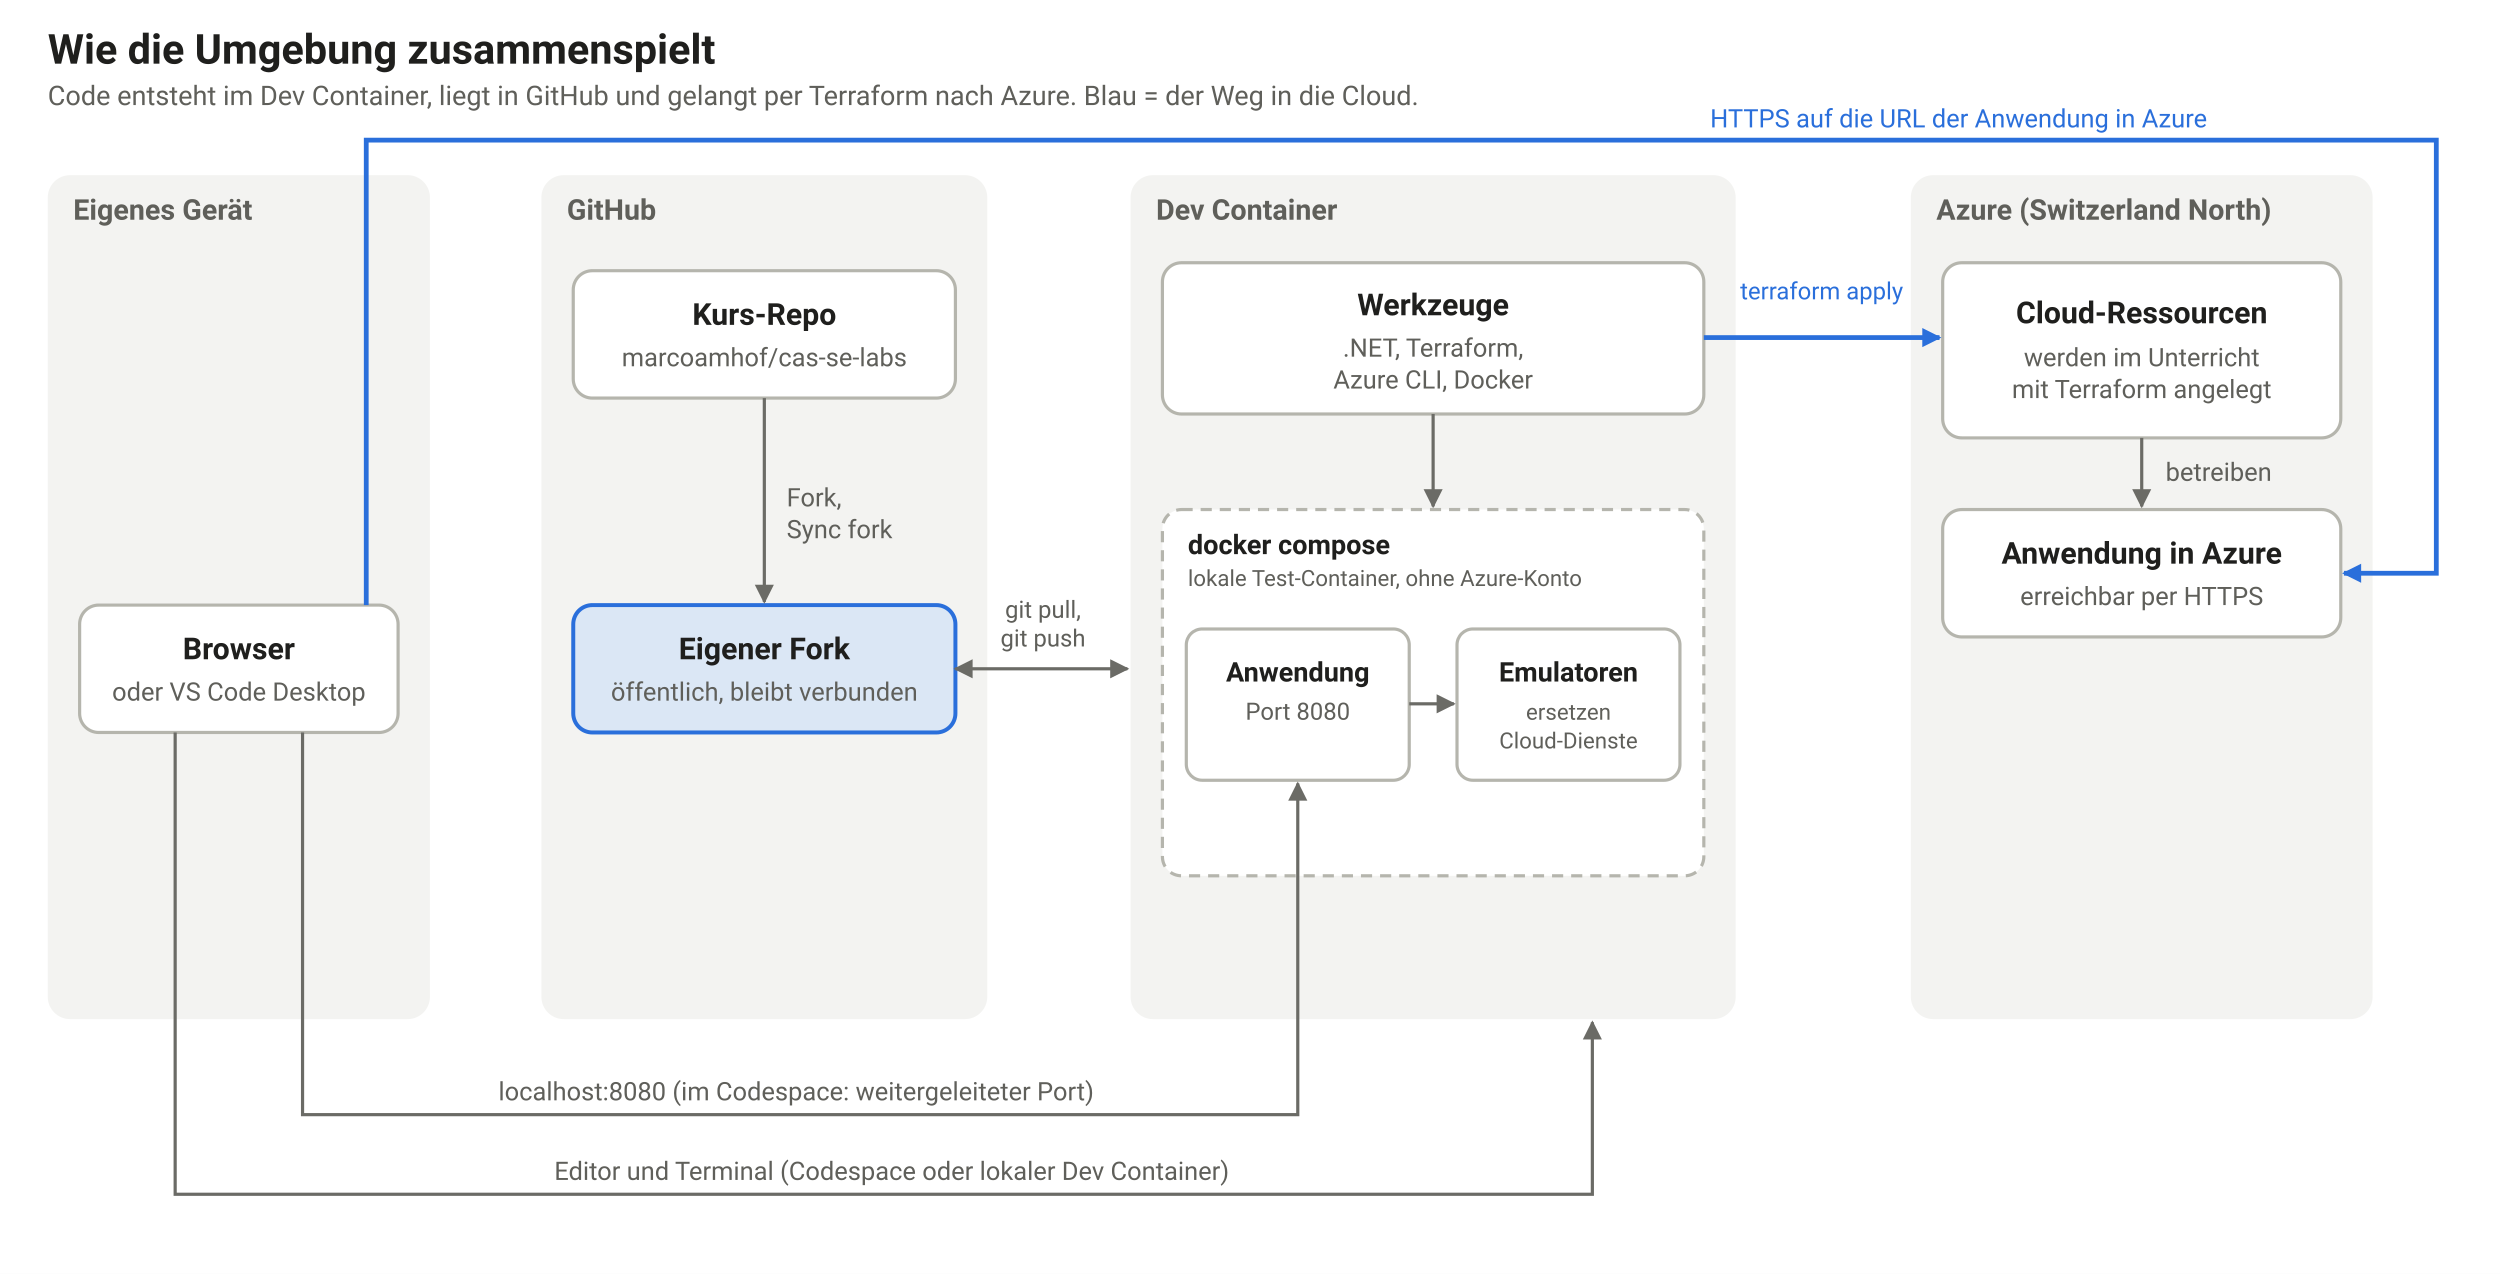
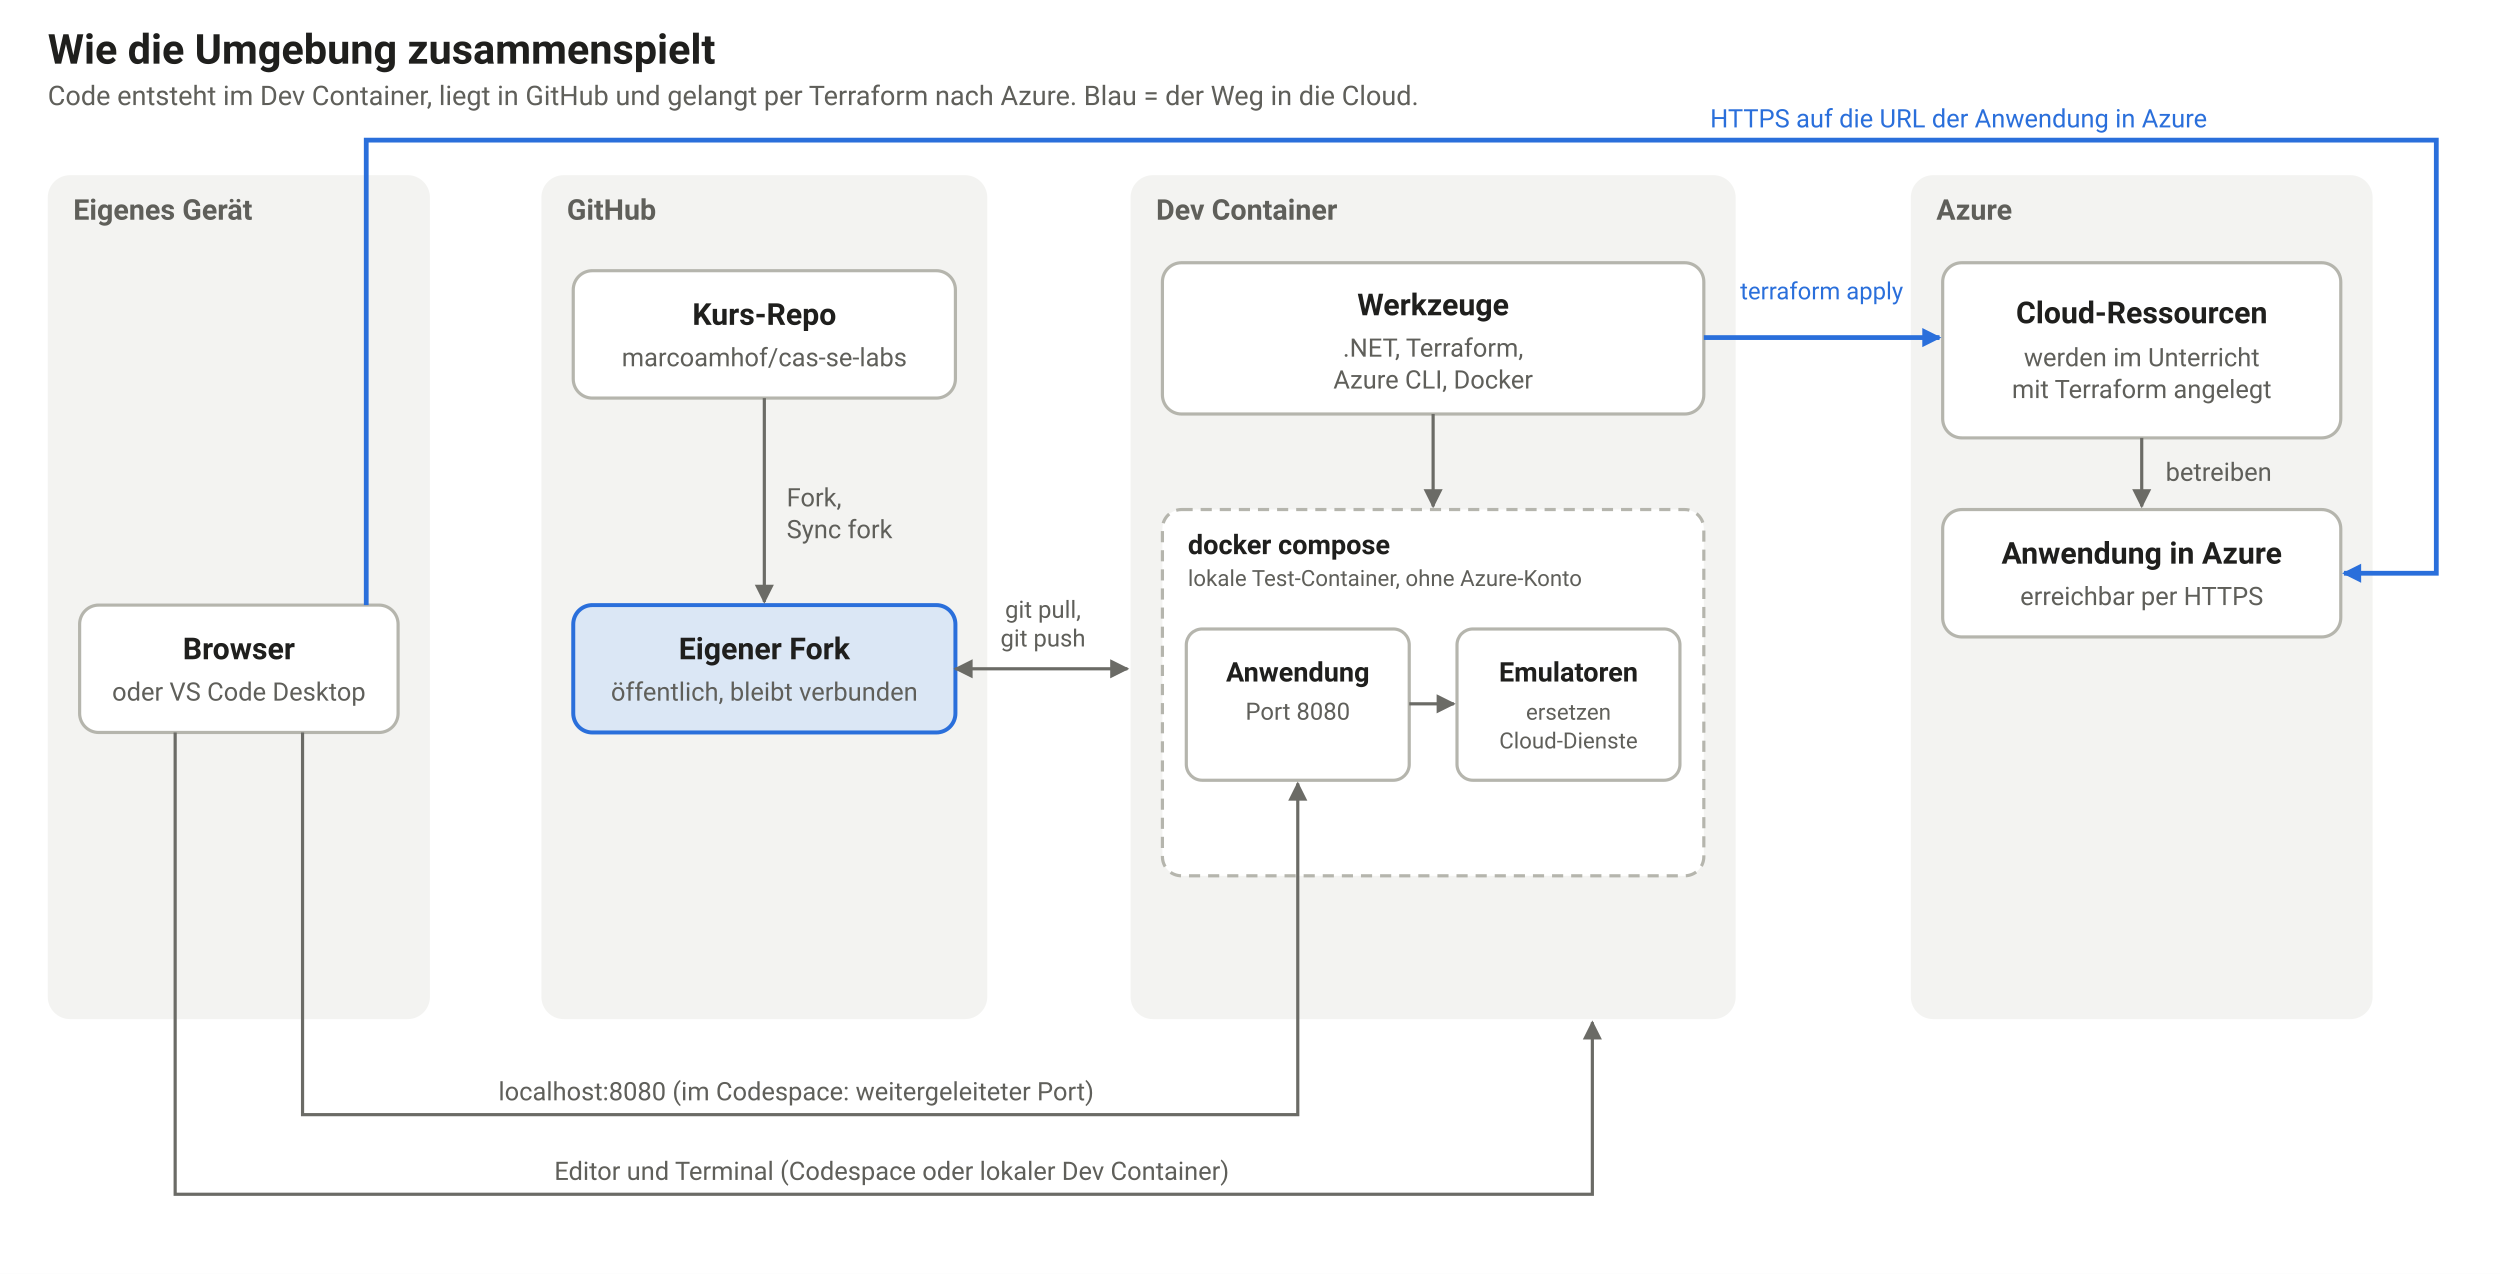
<svg xmlns="http://www.w3.org/2000/svg" viewBox="0 0 1570 800" width="1570" height="800" font-family="system-ui, -apple-system, 'Segoe UI', Roboto, Helvetica, Arial, sans-serif" role="img" aria-labelledby="t d">
  <defs>
    <marker id="g" viewBox="0 0 10 10" refX="9" refY="5" markerWidth="12" markerHeight="12" markerUnits="userSpaceOnUse" orient="auto-start-reverse">
      <path d="M0,0 L10,5 L0,10 z" fill="#6b6b66" />
    </marker>
    <marker id="b" viewBox="0 0 10 10" refX="9" refY="5" markerWidth="12" markerHeight="12" markerUnits="userSpaceOnUse" orient="auto-start-reverse">
      <path d="M0,0 L10,5 L0,10 z" fill="#2a6fdb" />
    </marker>
  </defs>
  <rect width="1570" height="800" fill="#ffffff" />
  <text x="30" y="40" font-size="26" font-weight="700" fill="#1f1f1d">Wie die Umgebung zusammenspielt</text>
  <text x="30" y="66" font-size="17" fill="#5f5f5a">Code entsteht im Dev Container, liegt in GitHub und gelangt per Terraform nach Azure. Blau = der Weg in die Cloud.</text>
  <rect x="30" y="110" width="240" height="530" rx="14" fill="#f3f3f1" />
  <rect x="340" y="110" width="280" height="530" rx="14" fill="#f3f3f1" />
  <rect x="710" y="110" width="380" height="530" rx="14" fill="#f3f3f1" />
  <rect x="1200" y="110" width="290" height="530" rx="14" fill="#f3f3f1" />
  <text x="46" y="138" font-size="18" font-weight="700" fill="#5f5f5a">Eigenes Gerät</text>
  <text x="356" y="138" font-size="18" font-weight="700" fill="#5f5f5a">GitHub</text>
  <text x="726" y="138" font-size="18" font-weight="700" fill="#5f5f5a">Dev Container</text>
-   <text x="1216" y="138" font-size="18" font-weight="700" fill="#5f5f5a">Azure (Switzerland North)</text>
+   <text x="1216" y="138" font-size="18" font-weight="700" fill="#5f5f5a">Azure</text>
  <rect x="50" y="380" width="200" height="80" rx="12" fill="#ffffff" stroke="#b5b5ad" stroke-width="2" />
  <text x="150" y="414" font-size="19" font-weight="700" text-anchor="middle" fill="#1f1f1d">Browser</text>
  <text x="150" y="440" font-size="16" text-anchor="middle" fill="#5f5f5a">oder VS Code Desktop</text>
  <rect x="360" y="170" width="240" height="80" rx="12" fill="#ffffff" stroke="#b5b5ad" stroke-width="2" />
  <text x="480" y="204" font-size="19" font-weight="700" text-anchor="middle" fill="#1f1f1d">Kurs-Repo</text>
  <text x="480" y="230" font-size="16" text-anchor="middle" fill="#5f5f5a">marcoamhof/cas-se-labs</text>
  <rect x="360" y="380" width="240" height="80" rx="12" fill="#dbe7f5" stroke="#2a6fdb" stroke-width="2.5" />
  <text x="480" y="414" font-size="19" font-weight="700" text-anchor="middle" fill="#1f1f1d">Eigener Fork</text>
  <text x="480" y="440" font-size="16" text-anchor="middle" fill="#5f5f5a">öffentlich, bleibt verbunden</text>
  <line x1="480" y1="250" x2="480" y2="378" stroke="#6b6b66" stroke-width="2" marker-end="url(#g)" />
  <text x="494" y="318" font-size="16" fill="#5f5f5a">Fork,</text>
  <text x="494" y="338" font-size="16" fill="#5f5f5a">Sync fork</text>
  <rect x="730" y="165" width="340" height="95" rx="12" fill="#ffffff" stroke="#b5b5ad" stroke-width="2" />
  <text x="900" y="198" font-size="19" font-weight="700" text-anchor="middle" fill="#1f1f1d">Werkzeuge</text>
  <text x="900" y="224" font-size="16" text-anchor="middle" fill="#5f5f5a">.NET, Terraform,</text>
  <text x="900" y="244" font-size="16" text-anchor="middle" fill="#5f5f5a">Azure CLI, Docker</text>
  <line x1="900" y1="260" x2="900" y2="318" stroke="#6b6b66" stroke-width="2" marker-end="url(#g)" />
  <rect x="730" y="320" width="340" height="230" rx="12" fill="#ffffff" stroke="#b5b5ad" stroke-width="2" stroke-dasharray="7 5" />
  <text x="746" y="348" font-size="17" font-weight="700" fill="#1f1f1d">docker compose</text>
  <text x="746" y="368" font-size="14" fill="#5f5f5a">lokale Test-Container, ohne Azure-Konto</text>
  <rect x="745" y="395" width="140" height="95" rx="10" fill="#ffffff" stroke="#b5b5ad" stroke-width="2" />
  <text x="815" y="428" font-size="17" font-weight="700" text-anchor="middle" fill="#1f1f1d">Anwendung</text>
  <text x="815" y="452" font-size="15" text-anchor="middle" fill="#5f5f5a">Port 8080</text>
  <rect x="915" y="395" width="140" height="95" rx="10" fill="#ffffff" stroke="#b5b5ad" stroke-width="2" />
  <text x="985" y="428" font-size="17" font-weight="700" text-anchor="middle" fill="#1f1f1d">Emulatoren</text>
  <text x="985" y="452" font-size="14" text-anchor="middle" fill="#5f5f5a">ersetzen</text>
  <text x="985" y="470" font-size="14" text-anchor="middle" fill="#5f5f5a">Cloud-Dienste</text>
  <line x1="885" y1="442" x2="913" y2="442" stroke="#6b6b66" stroke-width="2" marker-end="url(#g)" />
  <rect x="1220" y="165" width="250" height="110" rx="12" fill="#ffffff" stroke="#b5b5ad" stroke-width="2" />
  <text x="1345" y="203" font-size="19" font-weight="700" text-anchor="middle" fill="#1f1f1d">Cloud-Ressourcen</text>
  <text x="1345" y="230" font-size="16" text-anchor="middle" fill="#5f5f5a">werden im Unterricht</text>
  <text x="1345" y="250" font-size="16" text-anchor="middle" fill="#5f5f5a">mit Terraform angelegt</text>
  <rect x="1220" y="320" width="250" height="80" rx="12" fill="#ffffff" stroke="#b5b5ad" stroke-width="2" />
  <text x="1345" y="354" font-size="19" font-weight="700" text-anchor="middle" fill="#1f1f1d">Anwendung in Azure</text>
  <text x="1345" y="380" font-size="16" text-anchor="middle" fill="#5f5f5a">erreichbar per HTTPS</text>
  <line x1="1345" y1="275" x2="1345" y2="318" stroke="#6b6b66" stroke-width="2" marker-end="url(#g)" />
  <text x="1360" y="302" font-size="16" fill="#5f5f5a">betreiben</text>
  <line x1="600" y1="420" x2="708" y2="420" stroke="#6b6b66" stroke-width="2" marker-start="url(#g)" marker-end="url(#g)" />
  <text x="655" y="388" font-size="15" text-anchor="middle" fill="#5f5f5a">git pull,</text>
  <text x="655" y="406" font-size="15" text-anchor="middle" fill="#5f5f5a">git push</text>
  <line x1="1070" y1="212" x2="1218" y2="212" stroke="#2a6fdb" stroke-width="3" marker-end="url(#b)" />
  <text x="1144" y="188" font-size="15" text-anchor="middle" fill="#2a6fdb">terraform apply</text>
  <path d="M110,460 V750 H1000 V642" fill="none" stroke="#6b6b66" stroke-width="2" marker-end="url(#g)" />
  <text x="560" y="741" font-size="16" text-anchor="middle" fill="#5f5f5a">Editor und Terminal (Codespace oder lokaler Dev Container)</text>
  <path d="M190,460 V700 H815 V492" fill="none" stroke="#6b6b66" stroke-width="2" marker-end="url(#g)" />
  <text x="500" y="691" font-size="16" text-anchor="middle" fill="#5f5f5a">localhost:8080 (im Codespace: weitergeleiteter Port)</text>
  <path d="M230,380 V88 H1530 V360 H1472" fill="none" stroke="#2a6fdb" stroke-width="3" marker-end="url(#b)" />
  <text x="1230" y="80" font-size="16" text-anchor="middle" fill="#2a6fdb">HTTPS auf die URL der Anwendung in Azure</text>
</svg>
